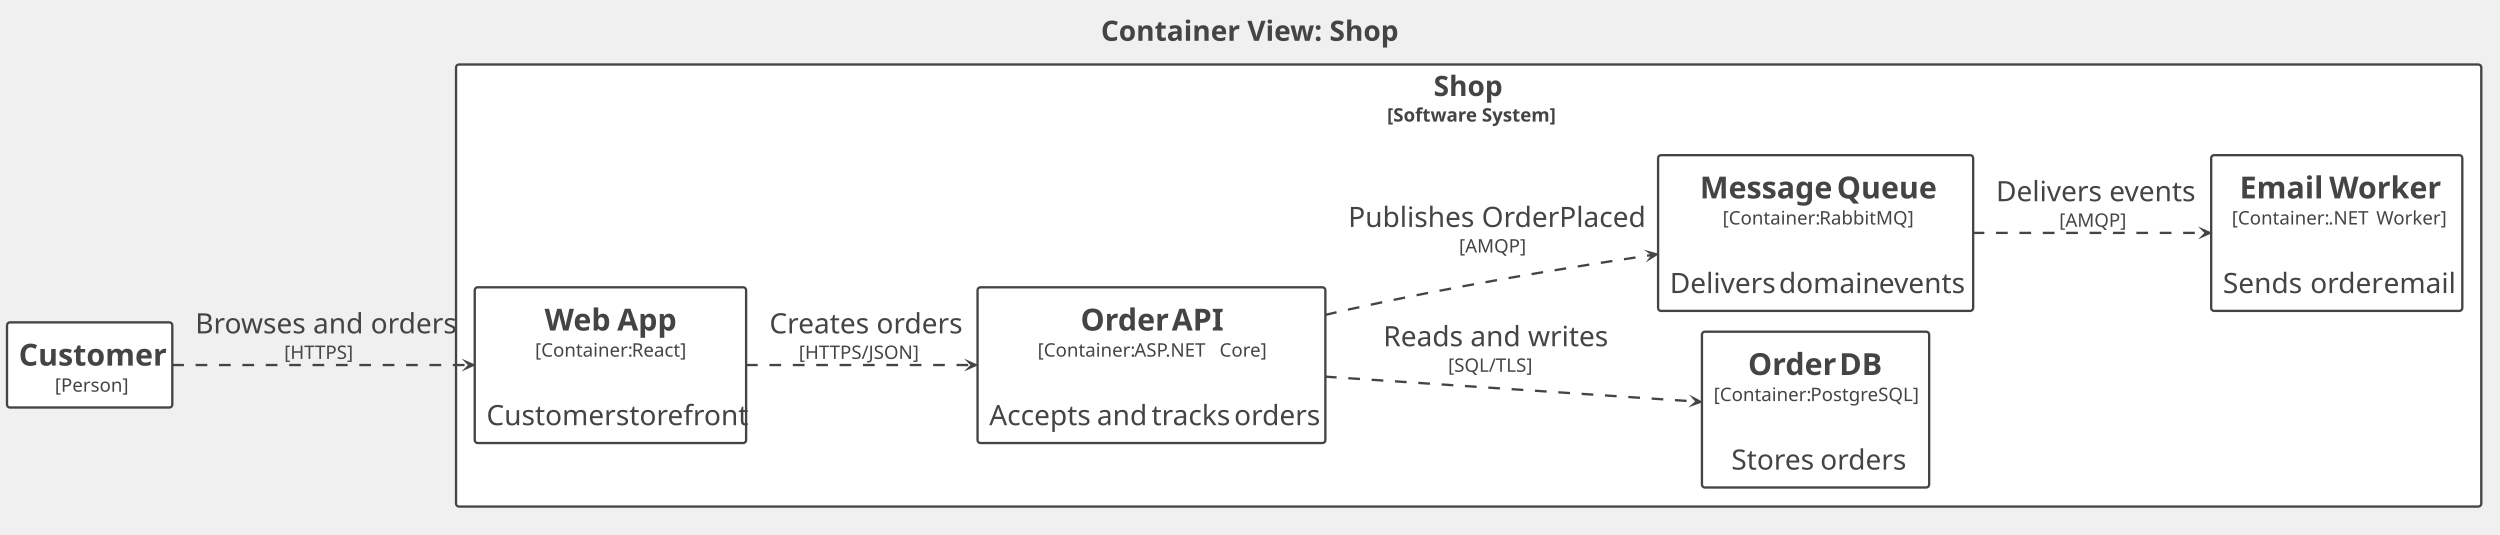
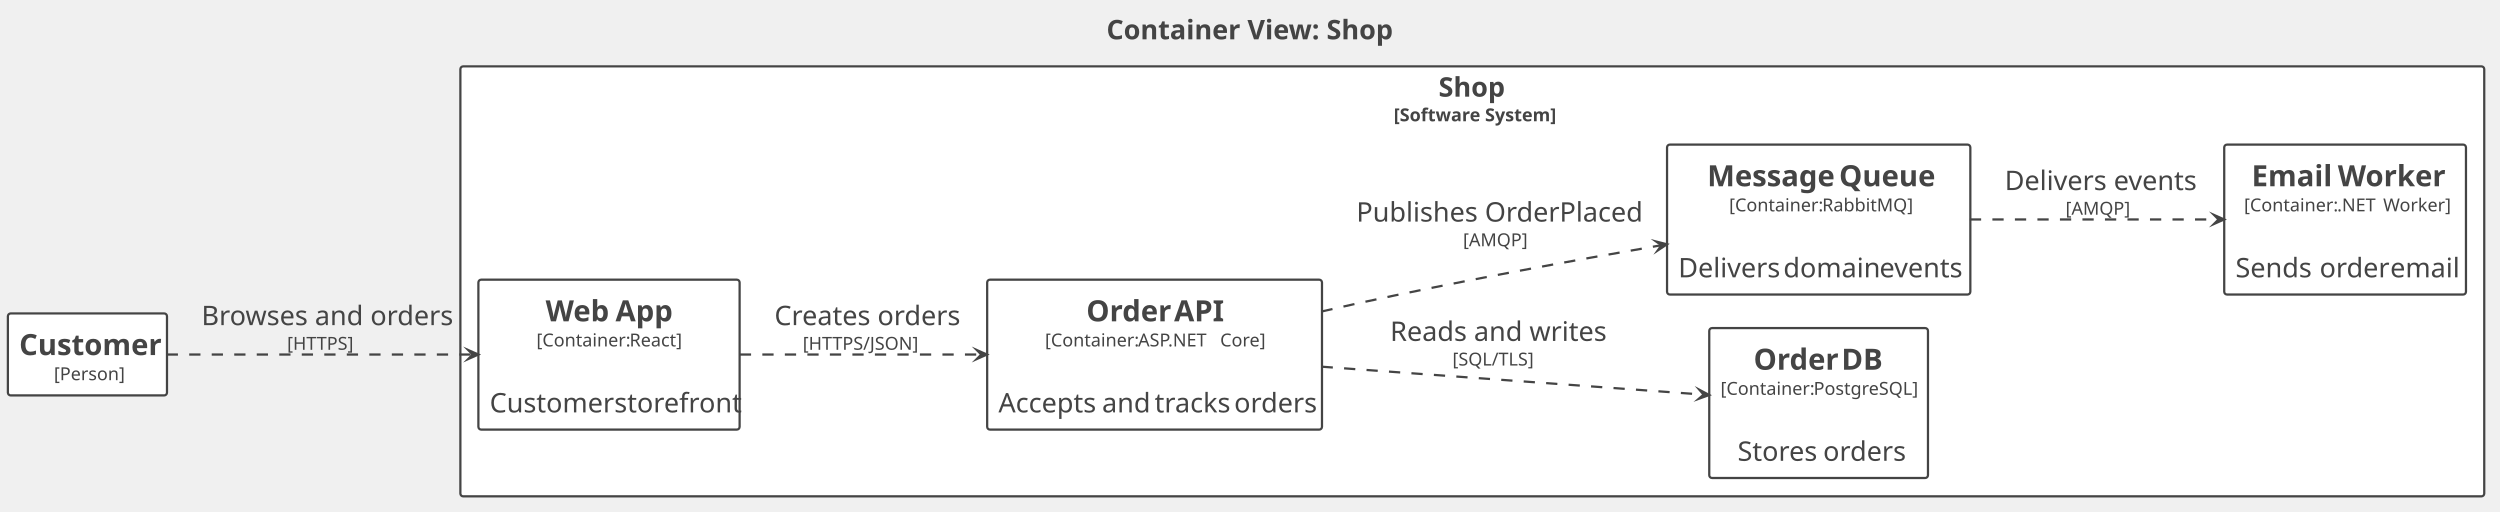
- <svg xmlns="http://www.w3.org/2000/svg" version="1.1" data-diagram-type="DESCRIPTION" style="width:2138px;height:457px;background:#FFFFFF;" width="2138px" height="457px" viewBox="0 0 2138 457" zoomAndPan="magnify" preserveAspectRatio="none" contentStyleType="text/css">
+ <svg xmlns="http://www.w3.org/2000/svg" version="1.1" data-diagram-type="DESCRIPTION" style="width:2221px;height:454px;background:#FFFFFF;" width="2221px" height="454px" viewBox="0 0 2221 454" zoomAndPan="magnify" preserveAspectRatio="none" contentStyleType="text/css">
  <defs />
  <g font-family="sans-serif" lengthAdjust="spacing">
    <g class="title" data-source-line="1">
-       <text x="941.492" y="34.914" fill="#444" font-size="24" textLength="248.016" font-weight="700">Container View: Shop</text>
+       <text x="982.992" y="34.914" fill="#444" font-size="24" textLength="248.016" font-weight="700">Container View: Shop</text>
    </g>
    <g class="cluster" data-qualified-name="Shop.n.size.16..Software System...size." id="ent0002" data-source-line="49">
-       <rect x="390" y="55.188" width="1732" height="378" fill="#FFF" style="stroke:#444;stroke-width:2;" rx="2.5" ry="2.5" />
-       <text x="1226.006" y="82.102" fill="#444" font-size="24" textLength="59.988" font-weight="700">Shop</text>
-       <text x="1186.203" y="103.984" fill="#444" font-size="16" textLength="139.594" font-weight="700">[Software System]</text>
+       <rect x="409" y="58.961" width="1798" height="382" fill="#FFF" style="stroke:#444;stroke-width:2;" rx="2.5" ry="2.5" />
+       <text x="1278.006" y="85.875" fill="#444" font-size="24" textLength="59.988" font-weight="700">Shop</text>
+       <text x="1238.203" y="107.758" fill="#444" font-size="16" textLength="139.594" font-weight="700">[Software System]</text>
+     </g>
+     <g class="entity" data-qualified-name="Shop.n.size.16..Software System...size..Shop.WebApp" id="ent0003" data-source-line="50">
+       <rect x="425" y="248.461" width="232.074" height="133.203" fill="#FFF" style="stroke:#444;stroke-width:2;" rx="2.5" ry="2.5" />
+       <text x="484.714" y="285.451" fill="#444" font-size="26" textLength="54.882" font-weight="700">Web</text>
+       <text x="539.596" y="285.451" fill="#444" font-size="26" font-weight="700"> </text>
+       <text x="546.82" y="285.451" fill="#444" font-size="26" textLength="50.54" font-weight="700">App</text>
+       <text x="476.561" y="307.773" fill="#444" font-size="16" textLength="78.266">[Container:</text>
+       <text x="554.826" y="307.773" fill="#444" font-size="16"> </text>
+       <text x="559.271" y="307.773" fill="#444" font-size="16" textLength="46.242">React]</text>
+       <text x="537.703" y="336.203" fill="#444" font-size="24"> </text>
+       <text x="435" y="366.391" fill="#444" font-size="24" textLength="104.027">Customer</text>
+       <text x="539.027" y="366.391" fill="#444" font-size="24"> </text>
+       <text x="545.695" y="366.391" fill="#444" font-size="24" textLength="101.379">storefront</text>
+     </g>
+     <g class="entity" data-qualified-name="Shop.n.size.16..Software System...size..Shop.OrderAPI" id="ent0004" data-source-line="51">
+       <rect x="877" y="248.461" width="297.453" height="133.203" fill="#FFF" style="stroke:#444;stroke-width:2;" rx="2.5" ry="2.5" />
+       <text x="965.043" y="285.451" fill="#444" font-size="26" textLength="70.802" font-weight="700">Order</text>
+       <text x="1035.845" y="285.451" fill="#444" font-size="26" font-weight="700"> </text>
+       <text x="1043.068" y="285.451" fill="#444" font-size="26" textLength="43.342" font-weight="700">API</text>
+       <text x="928.355" y="307.773" fill="#444" font-size="16" textLength="78.266">[Container:</text>
+       <text x="1006.621" y="307.773" fill="#444" font-size="16"> </text>
+       <text x="1011.066" y="307.773" fill="#444" font-size="16" textLength="68.461">ASP.NET</text>
+       <text x="1079.527" y="307.773" fill="#444" font-size="16"> </text>
+       <text x="1083.973" y="307.773" fill="#444" font-size="16" textLength="39.125">Core]</text>
+       <text x="1022.393" y="336.203" fill="#444" font-size="24"> </text>
+       <text x="887" y="366.391" fill="#444" font-size="24" textLength="85.371">Accepts</text>
+       <text x="972.371" y="366.391" fill="#444" font-size="24"> </text>
+       <text x="979.039" y="366.391" fill="#444" font-size="24" textLength="40.043">and</text>
+       <text x="1019.082" y="366.391" fill="#444" font-size="24"> </text>
+       <text x="1025.75" y="366.391" fill="#444" font-size="24" textLength="64.008">tracks</text>
+       <text x="1089.758" y="366.391" fill="#444" font-size="24"> </text>
+       <text x="1096.426" y="366.391" fill="#444" font-size="24" textLength="68.027">orders</text>
+     </g>
+     <g class="entity" data-qualified-name="Shop.n.size.16..Software System...size..Shop.OrderDB" id="ent0005" data-source-line="52">
+       <rect x="1518.5" y="291.461" width="194.313" height="133.203" fill="#FFF" style="stroke:#444;stroke-width:2;" rx="2.5" ry="2.5" />
+       <text x="1557.867" y="328.451" fill="#444" font-size="26" textLength="70.802" font-weight="700">Order</text>
+       <text x="1628.669" y="328.451" fill="#444" font-size="26" font-weight="700"> </text>
+       <text x="1635.893" y="328.451" fill="#444" font-size="26" textLength="37.553" font-weight="700">DB</text>
+       <text x="1528.5" y="350.773" fill="#444" font-size="16" textLength="78.266">[Container:</text>
+       <text x="1606.766" y="350.773" fill="#444" font-size="16"> </text>
+       <text x="1611.211" y="350.773" fill="#444" font-size="16" textLength="91.602">PostgreSQL]</text>
+       <text x="1612.322" y="379.203" fill="#444" font-size="24"> </text>
+       <text x="1543.627" y="409.391" fill="#444" font-size="24" textLength="69.363">Stores</text>
+       <text x="1612.99" y="409.391" fill="#444" font-size="24"> </text>
+       <text x="1619.658" y="409.391" fill="#444" font-size="24" textLength="68.027">orders</text>
+     </g>
+     <g class="entity" data-qualified-name="Shop.n.size.16..Software System...size..Shop.MessageQueue" id="ent0006" data-source-line="53">
+       <rect x="1481" y="128.461" width="269.445" height="133.203" fill="#FFF" style="stroke:#444;stroke-width:2;" rx="2.5" ry="2.5" />
+       <text x="1516.737" y="165.451" fill="#444" font-size="26" textLength="109.84" font-weight="700">Message</text>
+       <text x="1626.577" y="165.451" fill="#444" font-size="26" font-weight="700"> </text>
+       <text x="1633.801" y="165.451" fill="#444" font-size="26" textLength="80.907" font-weight="700">Queue</text>
+       <text x="1536.133" y="187.773" fill="#444" font-size="16" textLength="78.266">[Container:</text>
+       <text x="1614.398" y="187.773" fill="#444" font-size="16"> </text>
+       <text x="1618.844" y="187.773" fill="#444" font-size="16" textLength="76.469">RabbitMQ]</text>
+       <text x="1612.389" y="216.203" fill="#444" font-size="24"> </text>
+       <text x="1491" y="246.391" fill="#444" font-size="24" textLength="86.684">Delivers</text>
+       <text x="1577.684" y="246.391" fill="#444" font-size="24"> </text>
+       <text x="1584.352" y="246.391" fill="#444" font-size="24" textLength="78.715">domain</text>
+       <text x="1663.066" y="246.391" fill="#444" font-size="24"> </text>
+       <text x="1669.734" y="246.391" fill="#444" font-size="24" textLength="70.711">events</text>
+     </g>
+     <g class="entity" data-qualified-name="Shop.n.size.16..Software System...size..Shop.EmailWorker" id="ent0007" data-source-line="54">
+       <rect x="1976" y="128.461" width="214.766" height="133.203" fill="#FFF" style="stroke:#444;stroke-width:2;" rx="2.5" ry="2.5" />
+       <text x="2000.298" y="165.451" fill="#444" font-size="26" textLength="69.367" font-weight="700">Email</text>
+       <text x="2069.666" y="165.451" fill="#444" font-size="26" font-weight="700"> </text>
+       <text x="2076.889" y="165.451" fill="#444" font-size="26" textLength="89.578" font-weight="700">Worker</text>
+       <text x="1993.582" y="187.773" fill="#444" font-size="16" textLength="78.266">[Container:</text>
+       <text x="2071.848" y="187.773" fill="#444" font-size="16"> </text>
+       <text x="2076.293" y="187.773" fill="#444" font-size="16" textLength="36.445">.NET</text>
+       <text x="2112.738" y="187.773" fill="#444" font-size="16"> </text>
+       <text x="2117.184" y="187.773" fill="#444" font-size="16" textLength="56">Worker]</text>
+       <text x="2080.049" y="216.203" fill="#444" font-size="24"> </text>
+       <text x="1986" y="246.391" fill="#444" font-size="24" textLength="68.051">Sends</text>
+       <text x="2054.051" y="246.391" fill="#444" font-size="24"> </text>
+       <text x="2060.719" y="246.391" fill="#444" font-size="24" textLength="56.027">order</text>
+       <text x="2116.746" y="246.391" fill="#444" font-size="24"> </text>
+       <text x="2123.414" y="246.391" fill="#444" font-size="24" textLength="57.352">email</text>
    </g>
    <g class="entity" data-qualified-name="Customer" id="ent0001" data-source-line="47">
-       <rect x="6" y="275.688" width="141.354" height="72.828" fill="#FFF" style="stroke:#444;stroke-width:2;" rx="2.5" ry="2.5" />
-       <text x="16" y="312.678" fill="#444" font-size="26" textLength="121.354" font-weight="700">Customer</text>
-       <text x="46.884" y="335" fill="#444" font-size="16" textLength="59.586">[Person]</text>
+       <rect x="7" y="278.461" width="141.354" height="72.828" fill="#FFF" style="stroke:#444;stroke-width:2;" rx="2.5" ry="2.5" />
+       <text x="17" y="315.451" fill="#444" font-size="26" textLength="121.354" font-weight="700">Customer</text>
+       <text x="47.884" y="337.773" fill="#444" font-size="16" textLength="59.586">[Person]</text>
    </g>
-     <g class="entity" data-qualified-name="Shop.n.size.16..Software System...size..Shop.WebApp" id="ent0003" data-source-line="50">
-       <rect x="406" y="245.688" width="232.074" height="133.203" fill="#FFF" style="stroke:#444;stroke-width:2;" rx="2.5" ry="2.5" />
-       <text x="465.714" y="282.678" fill="#444" font-size="26" textLength="54.882" font-weight="700">Web</text>
-       <text x="520.596" y="282.678" fill="#444" font-size="26" font-weight="700"> </text>
-       <text x="527.82" y="282.678" fill="#444" font-size="26" textLength="50.54" font-weight="700">App</text>
-       <text x="457.561" y="305" fill="#444" font-size="16" textLength="78.266">[Container:</text>
-       <text x="535.826" y="305" fill="#444" font-size="16"> </text>
-       <text x="540.271" y="305" fill="#444" font-size="16" textLength="46.242">React]</text>
-       <text x="518.703" y="333.43" fill="#444" font-size="24"> </text>
-       <text x="416" y="363.617" fill="#444" font-size="24" textLength="104.027">Customer</text>
-       <text x="520.027" y="363.617" fill="#444" font-size="24"> </text>
-       <text x="526.695" y="363.617" fill="#444" font-size="24" textLength="101.379">storefront</text>
+     <g class="link" data-entity-1="ent0003" data-entity-2="ent0004" id="lnk8" data-source-line="57" data-link-type="dependency">
+       <path d="M657.26,314.961 C723.05,314.961 801.22,314.961 871.76,314.961" style="stroke:#444;stroke-width:2;stroke-dasharray:10,10;" fill="none" id="Shop.WebApp-to-Shop.OrderAPI" />
+       <polygon points="876.76,314.961,867.76,310.961,871.76,314.961,867.76,318.961,876.76,314.961" fill="#444" style="stroke:#444;stroke-width:2;stroke-linejoin:miter;stroke-miterlimit:10;" />
+       <text x="688" y="288.875" fill="#444" font-size="24" textLength="158.73">Creates orders</text>
+       <text x="713.139" y="310.758" fill="#444" font-size="16" textLength="108.453">[HTTPS/JSON]</text>
    </g>
-     <g class="entity" data-qualified-name="Shop.n.size.16..Software System...size..Shop.OrderAPI" id="ent0004" data-source-line="51">
-       <rect x="836" y="245.688" width="297.453" height="133.203" fill="#FFF" style="stroke:#444;stroke-width:2;" rx="2.5" ry="2.5" />
-       <text x="924.043" y="282.678" fill="#444" font-size="26" textLength="70.802" font-weight="700">Order</text>
-       <text x="994.845" y="282.678" fill="#444" font-size="26" font-weight="700"> </text>
-       <text x="1002.068" y="282.678" fill="#444" font-size="26" textLength="43.342" font-weight="700">API</text>
-       <text x="887.355" y="305" fill="#444" font-size="16" textLength="78.266">[Container:</text>
-       <text x="965.621" y="305" fill="#444" font-size="16"> </text>
-       <text x="970.066" y="305" fill="#444" font-size="16" textLength="68.461">ASP.NET</text>
-       <text x="1038.527" y="305" fill="#444" font-size="16"> </text>
-       <text x="1042.973" y="305" fill="#444" font-size="16" textLength="39.125">Core]</text>
-       <text x="981.393" y="333.43" fill="#444" font-size="24"> </text>
-       <text x="846" y="363.617" fill="#444" font-size="24" textLength="85.371">Accepts</text>
-       <text x="931.371" y="363.617" fill="#444" font-size="24"> </text>
-       <text x="938.039" y="363.617" fill="#444" font-size="24" textLength="40.043">and</text>
-       <text x="978.082" y="363.617" fill="#444" font-size="24"> </text>
-       <text x="984.75" y="363.617" fill="#444" font-size="24" textLength="64.008">tracks</text>
-       <text x="1048.758" y="363.617" fill="#444" font-size="24"> </text>
-       <text x="1055.426" y="363.617" fill="#444" font-size="24" textLength="68.027">orders</text>
+     <g class="link" data-entity-1="ent0004" data-entity-2="ent0005" id="lnk9" data-source-line="58" data-link-type="dependency">
+       <path d="M1174.12,325.761 C1281.96,333.641 1420.093,343.746 1513.463,350.576" style="stroke:#444;stroke-width:2;stroke-dasharray:10,10;" fill="none" id="Shop.OrderAPI-to-Shop.OrderDB" />
+       <polygon points="1518.45,350.941,1509.766,346.295,1513.463,350.576,1509.182,354.274,1518.45,350.941" fill="#444" style="stroke:#444;stroke-width:2;stroke-linejoin:miter;stroke-miterlimit:10;" />
+       <text x="1235" y="302.875" fill="#444" font-size="24" textLength="185.426">Reads and writes</text>
+       <text x="1290.365" y="324.758" fill="#444" font-size="16" textLength="74.695">[SQL/TLS]</text>
    </g>
-     <g class="entity" data-qualified-name="Shop.n.size.16..Software System...size..Shop.OrderDB" id="ent0005" data-source-line="52">
-       <rect x="1455.5" y="283.688" width="194.313" height="133.203" fill="#FFF" style="stroke:#444;stroke-width:2;" rx="2.5" ry="2.5" />
-       <text x="1494.867" y="320.678" fill="#444" font-size="26" textLength="70.802" font-weight="700">Order</text>
-       <text x="1565.669" y="320.678" fill="#444" font-size="26" font-weight="700"> </text>
-       <text x="1572.893" y="320.678" fill="#444" font-size="26" textLength="37.553" font-weight="700">DB</text>
-       <text x="1465.5" y="343" fill="#444" font-size="16" textLength="78.266">[Container:</text>
-       <text x="1543.766" y="343" fill="#444" font-size="16"> </text>
-       <text x="1548.211" y="343" fill="#444" font-size="16" textLength="91.602">PostgreSQL]</text>
-       <text x="1549.322" y="371.43" fill="#444" font-size="24"> </text>
-       <text x="1480.627" y="401.617" fill="#444" font-size="24" textLength="69.363">Stores</text>
-       <text x="1549.99" y="401.617" fill="#444" font-size="24"> </text>
-       <text x="1556.658" y="401.617" fill="#444" font-size="24" textLength="68.027">orders</text>
+     <g class="link" data-entity-1="ent0004" data-entity-2="ent0006" id="lnk10" data-source-line="59" data-link-type="dependency">
+       <path d="M1174.02,276.751 C1184.15,274.381 1194.22,272.091 1204,269.961 C1296.02,249.911 1395.513,231.741 1476.013,217.861" style="stroke:#444;stroke-width:2;stroke-dasharray:10,10;" fill="none" id="Shop.OrderAPI-to-Shop.MessageQueue" />
+       <polygon points="1480.94,217.011,1471.391,214.598,1476.013,217.861,1472.751,222.482,1480.94,217.011" fill="#444" style="stroke:#444;stroke-width:2;stroke-linejoin:miter;stroke-miterlimit:10;" />
+       <text x="1205" y="196.875" fill="#444" font-size="24" textLength="245.461">Publishes OrderPlaced</text>
+       <text x="1299.727" y="218.758" fill="#444" font-size="16" textLength="56.008">[AMQP]</text>
    </g>
-     <g class="entity" data-qualified-name="Shop.n.size.16..Software System...size..Shop.MessageQueue" id="ent0006" data-source-line="53">
-       <rect x="1418" y="132.688" width="269.445" height="133.203" fill="#FFF" style="stroke:#444;stroke-width:2;" rx="2.5" ry="2.5" />
-       <text x="1453.737" y="169.678" fill="#444" font-size="26" textLength="109.84" font-weight="700">Message</text>
-       <text x="1563.577" y="169.678" fill="#444" font-size="26" font-weight="700"> </text>
-       <text x="1570.801" y="169.678" fill="#444" font-size="26" textLength="80.907" font-weight="700">Queue</text>
-       <text x="1473.133" y="192" fill="#444" font-size="16" textLength="78.266">[Container:</text>
-       <text x="1551.398" y="192" fill="#444" font-size="16"> </text>
-       <text x="1555.844" y="192" fill="#444" font-size="16" textLength="76.469">RabbitMQ]</text>
-       <text x="1549.389" y="220.43" fill="#444" font-size="24"> </text>
-       <text x="1428" y="250.617" fill="#444" font-size="24" textLength="86.684">Delivers</text>
-       <text x="1514.684" y="250.617" fill="#444" font-size="24"> </text>
-       <text x="1521.352" y="250.617" fill="#444" font-size="24" textLength="78.715">domain</text>
-       <text x="1600.066" y="250.617" fill="#444" font-size="24"> </text>
-       <text x="1606.734" y="250.617" fill="#444" font-size="24" textLength="70.711">events</text>
+     <g class="link" data-entity-1="ent0006" data-entity-2="ent0007" id="lnk11" data-source-line="60" data-link-type="dependency">
+       <path d="M1750.04,194.961 C1821.71,194.961 1903.85,194.961 1970.93,194.961" style="stroke:#444;stroke-width:2;stroke-dasharray:10,10;" fill="none" id="Shop.MessageQueue-to-Shop.EmailWorker" />
+       <polygon points="1975.93,194.961,1966.93,190.961,1970.93,194.961,1966.93,198.961,1975.93,194.961" fill="#444" style="stroke:#444;stroke-width:2;stroke-linejoin:miter;stroke-miterlimit:10;" />
+       <text x="1781" y="168.875" fill="#444" font-size="24" textLength="164.063">Delivers events</text>
+       <text x="1835.027" y="190.758" fill="#444" font-size="16" textLength="56.008">[AMQP]</text>
    </g>
-     <g class="entity" data-qualified-name="Shop.n.size.16..Software System...size..Shop.EmailWorker" id="ent0007" data-source-line="54">
-       <rect x="1891" y="132.688" width="214.766" height="133.203" fill="#FFF" style="stroke:#444;stroke-width:2;" rx="2.5" ry="2.5" />
-       <text x="1915.298" y="169.678" fill="#444" font-size="26" textLength="69.367" font-weight="700">Email</text>
-       <text x="1984.666" y="169.678" fill="#444" font-size="26" font-weight="700"> </text>
-       <text x="1991.889" y="169.678" fill="#444" font-size="26" textLength="89.578" font-weight="700">Worker</text>
-       <text x="1908.582" y="192" fill="#444" font-size="16" textLength="78.266">[Container:</text>
-       <text x="1986.848" y="192" fill="#444" font-size="16"> </text>
-       <text x="1991.293" y="192" fill="#444" font-size="16" textLength="36.445">.NET</text>
-       <text x="2027.738" y="192" fill="#444" font-size="16"> </text>
-       <text x="2032.184" y="192" fill="#444" font-size="16" textLength="56">Worker]</text>
-       <text x="1995.049" y="220.43" fill="#444" font-size="24"> </text>
-       <text x="1901" y="250.617" fill="#444" font-size="24" textLength="68.051">Sends</text>
-       <text x="1969.051" y="250.617" fill="#444" font-size="24"> </text>
-       <text x="1975.719" y="250.617" fill="#444" font-size="24" textLength="56.027">order</text>
-       <text x="2031.746" y="250.617" fill="#444" font-size="24"> </text>
-       <text x="2038.414" y="250.617" fill="#444" font-size="24" textLength="57.352">email</text>
-     </g>
-     <g class="link" data-entity-1="ent0003" data-entity-2="ent0004" id="lnk8" data-link-type="dependency">
-       <polygon points="835.609,312.188,826.609,308.188,830.609,312.188,826.609,316.188,835.609,312.188" fill="#444" style="stroke:#444;stroke-width:1;stroke-linejoin:miter;stroke-miterlimit:10;" />
-       <path d="M638.016,312.188 C697.823,312.188 766.605,312.188 830.609,312.188" style="stroke:#444;stroke-width:2;stroke-dasharray:10,10;" fill="none" />
-       <text x="658" y="285.102" fill="#444" font-size="24" textLength="158.73">Creates orders</text>
-       <text x="683.139" y="306.984" fill="#444" font-size="16" textLength="108.453">[HTTPS/JSON]</text>
-     </g>
-     <g class="link" data-entity-1="ent0004" data-entity-2="ent0005" id="lnk9" data-link-type="dependency">
-       <polygon points="1455.353,343.732,1446.641,339.138,1450.364,343.397,1446.105,347.121,1455.353,343.732" fill="#444" style="stroke:#444;stroke-width:1;stroke-linejoin:miter;stroke-miterlimit:10;" />
-       <path d="M1133.101,322.097 C1234.804,328.925 1362.04,337.468 1450.364,343.397" style="stroke:#444;stroke-width:2;stroke-dasharray:10,10;" fill="none" />
-       <text x="1183" y="296.102" fill="#444" font-size="24" textLength="185.426">Reads and writes</text>
-       <text x="1238.365" y="317.984" fill="#444" font-size="16" textLength="74.695">[SQL/TLS]</text>
-     </g>
-     <g class="link" data-entity-1="ent0004" data-entity-2="ent0006" id="lnk10" data-link-type="dependency">
-       <polygon points="1417.727,217.355,1408.238,214.717,1412.781,218.088,1409.41,222.631,1417.727,217.355" fill="#444" style="stroke:#444;stroke-width:1;stroke-linejoin:miter;stroke-miterlimit:10;" />
-       <path d="M1133.264,269.327 C1139.241,267.878 1145.17,266.491 1151,265.188 C1239.198,245.463 1334.596,229.67 1412.781,218.088" style="stroke:#444;stroke-width:2;stroke-dasharray:10,10;" fill="none" />
-       <text x="1153" y="194.102" fill="#444" font-size="24" textLength="245.461">Publishes OrderPlaced</text>
-       <text x="1247.727" y="215.984" fill="#444" font-size="16" textLength="56.008">[AMQP]</text>
-     </g>
-     <g class="link" data-entity-1="ent0006" data-entity-2="ent0007" id="lnk11" data-link-type="dependency">
-       <polygon points="1890.933,199.188,1881.933,195.188,1885.933,199.188,1881.933,203.188,1890.933,199.188" fill="#444" style="stroke:#444;stroke-width:1;stroke-linejoin:miter;stroke-miterlimit:10;" />
-       <path d="M1687.016,199.188 C1752.267,199.188 1824.713,199.188 1885.933,199.188" style="stroke:#444;stroke-width:2;stroke-dasharray:10,10;" fill="none" />
-       <text x="1707" y="172.102" fill="#444" font-size="24" textLength="164.063">Delivers events</text>
-       <text x="1761.027" y="193.984" fill="#444" font-size="16" textLength="56.008">[AMQP]</text>
-     </g>
-     <g class="link" data-entity-1="ent0001" data-entity-2="ent0003" id="lnk12" data-link-type="dependency">
-       <polygon points="405.891,312.188,396.891,308.188,400.891,312.188,396.891,316.188,405.891,312.188" fill="#444" style="stroke:#444;stroke-width:1;stroke-linejoin:miter;stroke-miterlimit:10;" />
-       <path d="M147.285,312.188 C216.563,312.188 318.97,312.188 400.891,312.188" style="stroke:#444;stroke-width:2;stroke-dasharray:10,10;" fill="none" />
-       <text x="167" y="285.102" fill="#444" font-size="24" textLength="213.434">Browses and orders</text>
-       <text x="243.049" y="306.984" fill="#444" font-size="16" textLength="61.336">[HTTPS]</text>
+     <g class="link" data-entity-1="ent0001" data-entity-2="ent0003" id="lnk12" data-source-line="61" data-link-type="dependency">
+       <path d="M148.09,314.961 C221.37,314.961 332.95,314.961 419.94,314.961" style="stroke:#444;stroke-width:2;stroke-dasharray:10,10;" fill="none" id="Customer-to-Shop.WebApp" />
+       <polygon points="424.94,314.961,415.94,310.961,419.94,314.961,415.94,318.961,424.94,314.961" fill="#444" style="stroke:#444;stroke-width:2;stroke-linejoin:miter;stroke-miterlimit:10;" />
+       <text x="179" y="288.875" fill="#444" font-size="24" textLength="213.434">Browses and orders</text>
+       <text x="255.049" y="310.758" fill="#444" font-size="16" textLength="61.336">[HTTPS]</text>
    </g>
  </g>
</svg>
